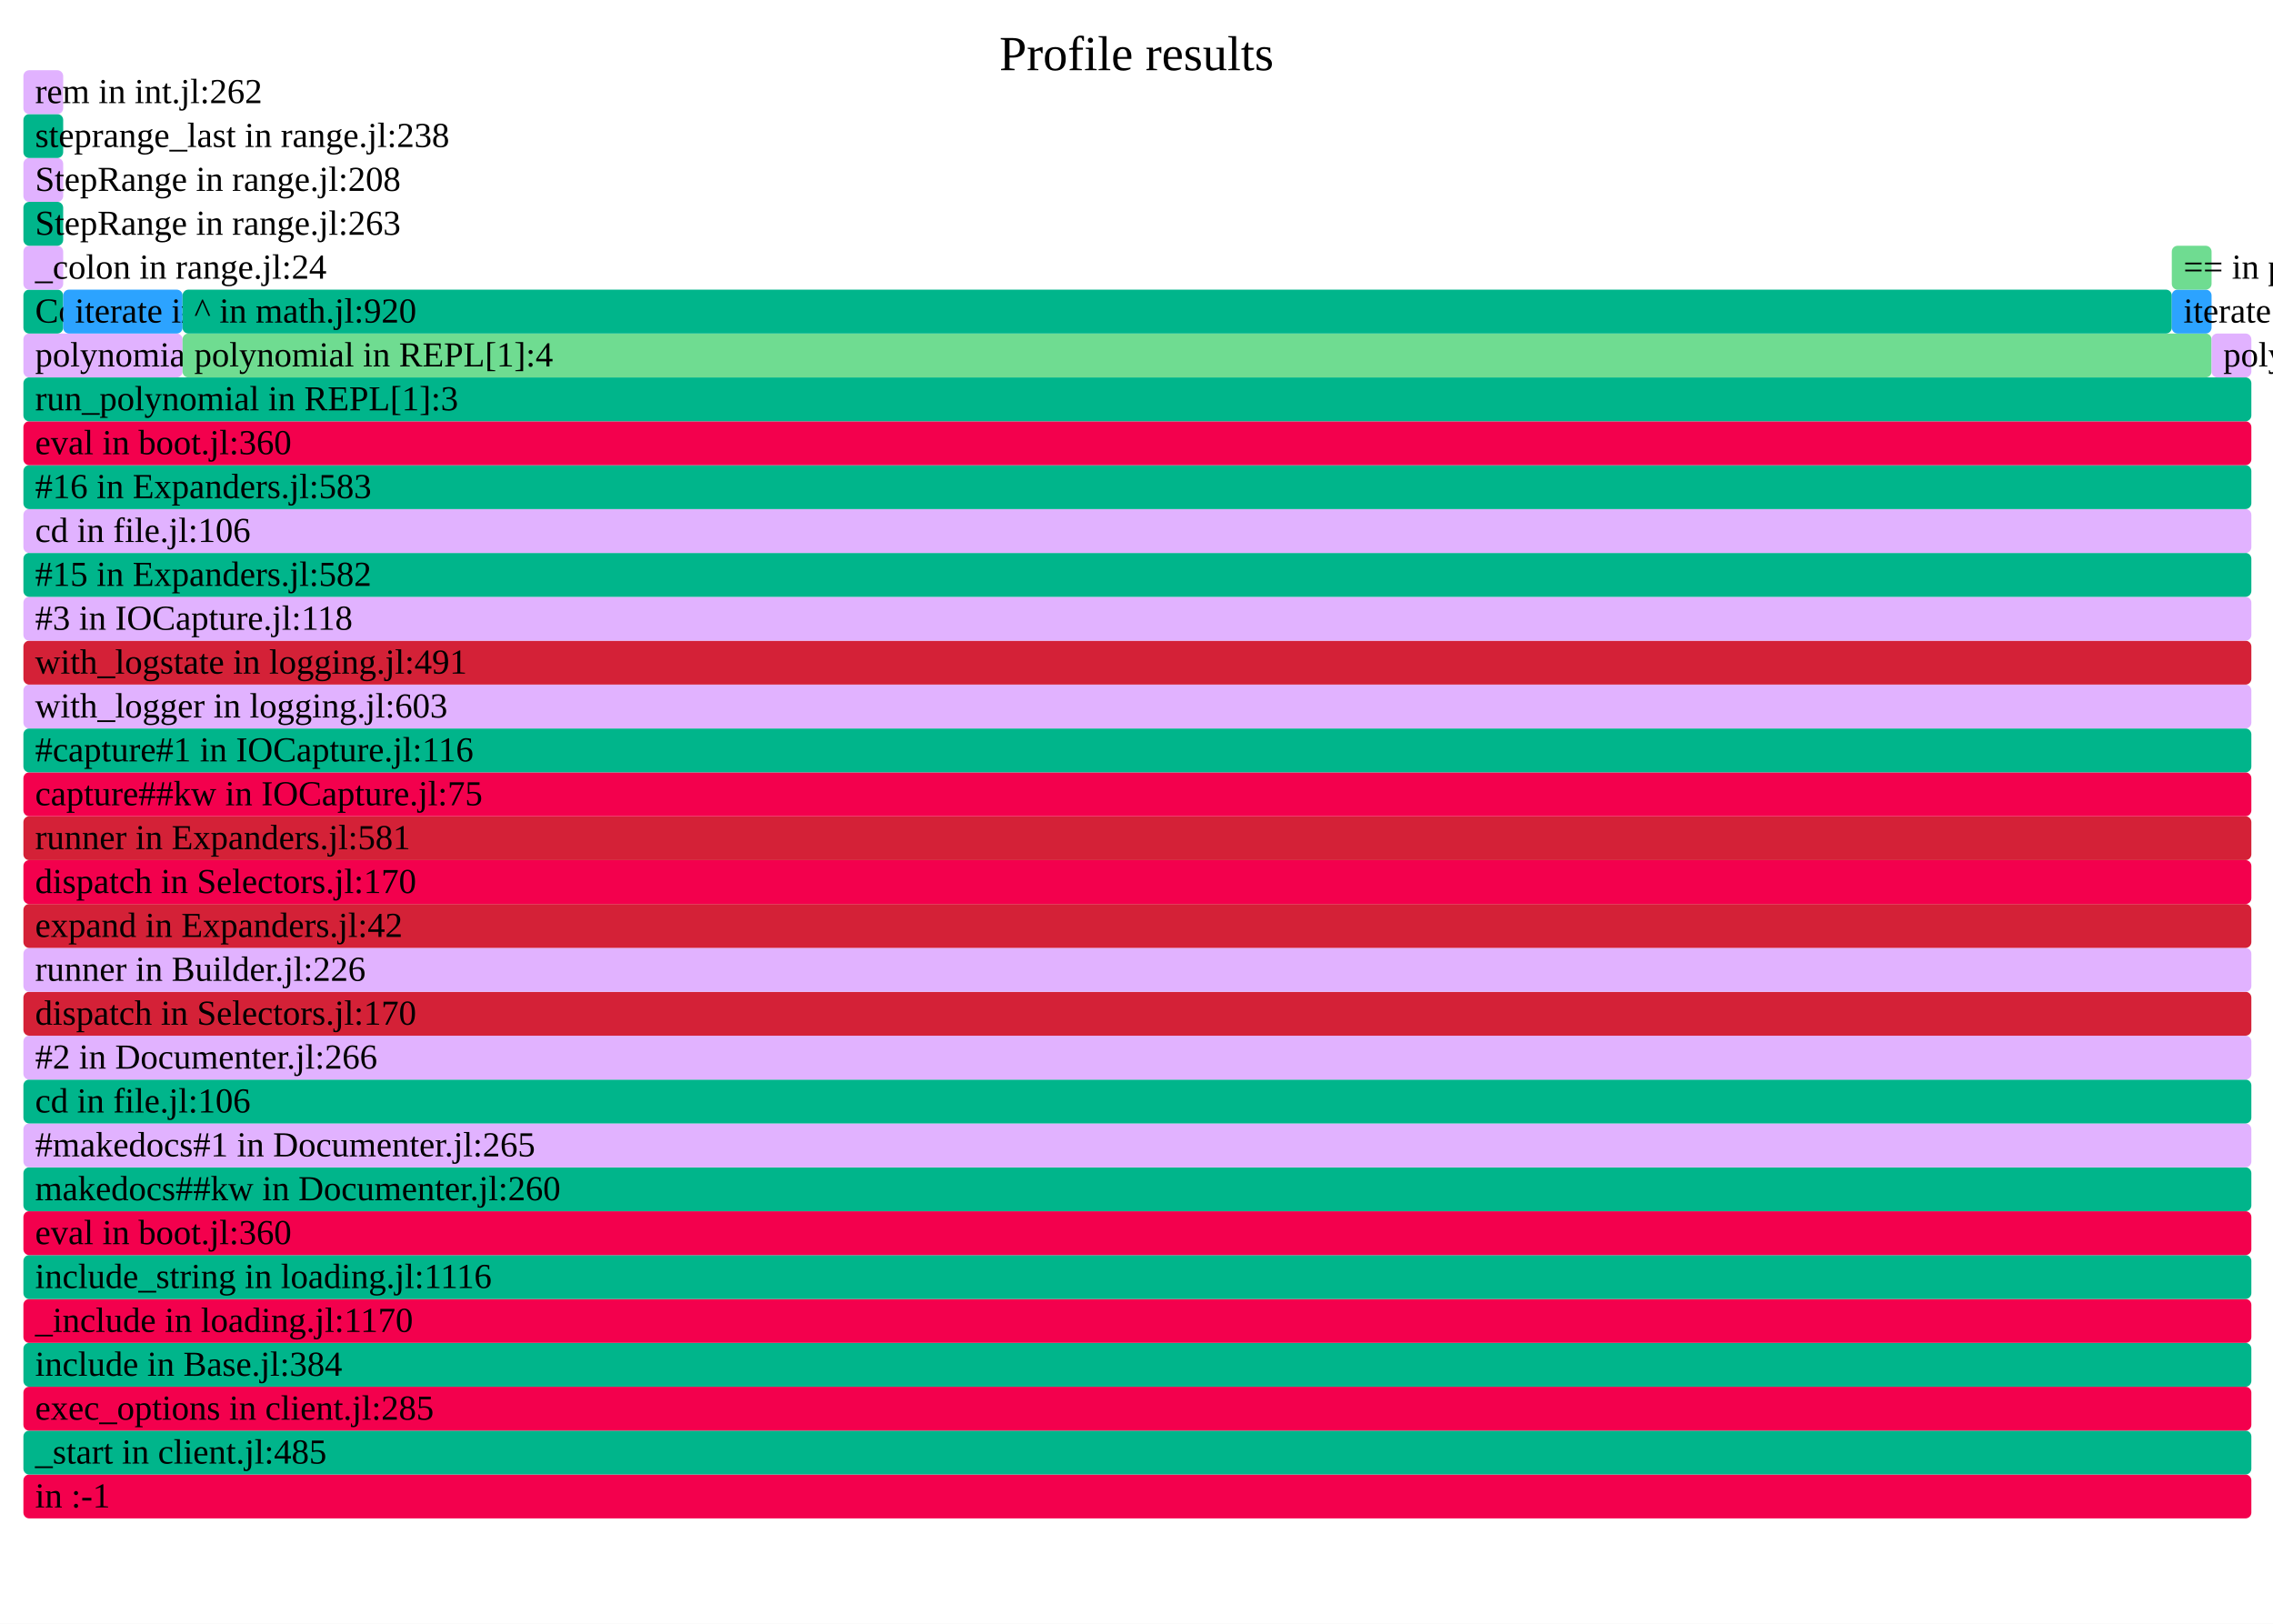
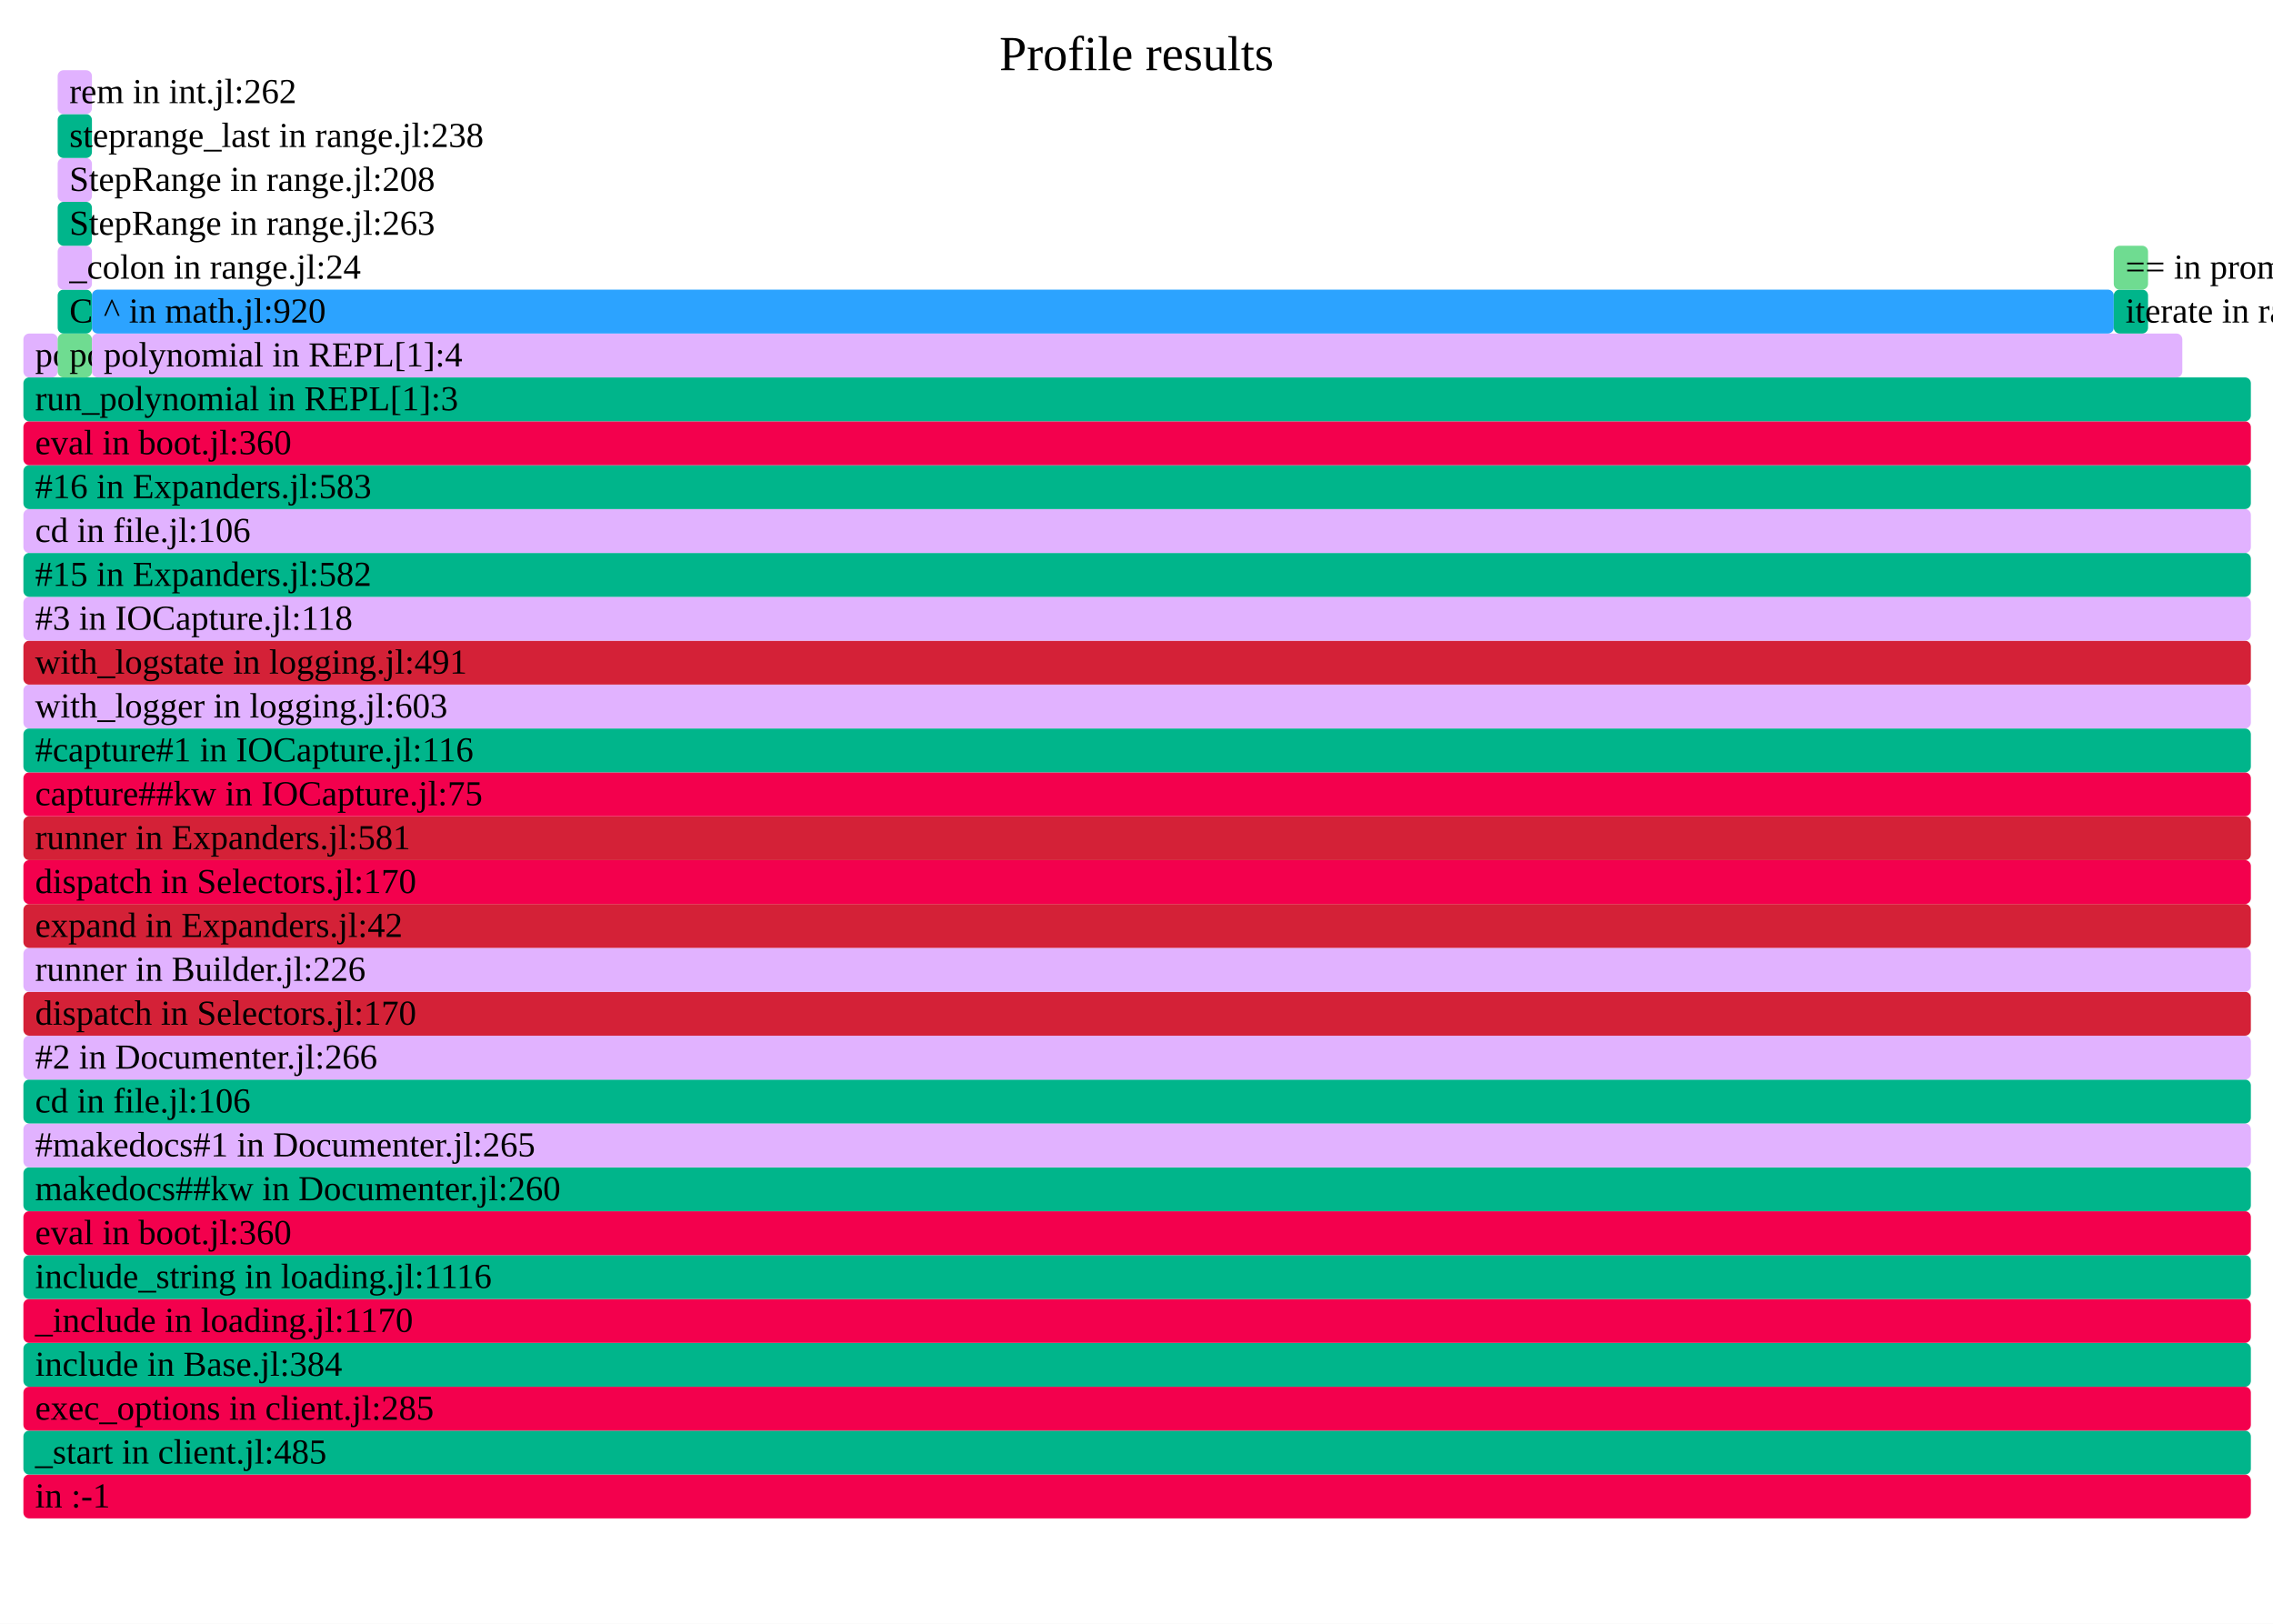
- <svg xmlns="http://www.w3.org/2000/svg" version="1.1" width="777" height="555" viewBox="0 0 777 555" id="fig-bffc581d98f94513ac2a610f7442ce63">
+ <svg xmlns="http://www.w3.org/2000/svg" version="1.1" width="777" height="555" viewBox="0 0 777 555" id="fig-9523b19395b046b1b62736d709c73da4">
  <defs>
-     <clipPath id="fig-bffc581d98f94513ac2a610f7442ce63-clip">
+     <clipPath id="fig-9523b19395b046b1b62736d709c73da4-clip">
      <rect x="0" y="0" width="777" height="555" />
    </clipPath>
  </defs>
  <style type="text/css">
-     #fig-bffc581d98f94513ac2a610f7442ce63 text {
+     #fig-9523b19395b046b1b62736d709c73da4 text {
        pointer-events: none;
        font-family: inherit;
        font-size: 12px;
        fill: #000000;
    }
-     text#fig-bffc581d98f94513ac2a610f7442ce63-caption {
+     text#fig-9523b19395b046b1b62736d709c73da4-caption {
        font-size: 16.8px;
        fill: #000000;
        text-anchor: middle;
    }
-     #fig-bffc581d98f94513ac2a610f7442ce63-bg {
+     #fig-9523b19395b046b1b62736d709c73da4-bg {
        fill: #FFFFFF;
    }
-     #fig-bffc581d98f94513ac2a610f7442ce63-viewport rect, #fig-bffc581d98f94513ac2a610f7442ce63-viewport path {
+     #fig-9523b19395b046b1b62736d709c73da4-viewport rect, #fig-9523b19395b046b1b62736d709c73da4-viewport path {
        vector-effect: non-scaling-stroke;
        fill-opacity: 1;
    }
-     #fig-bffc581d98f94513ac2a610f7442ce63-viewport text {
+     #fig-9523b19395b046b1b62736d709c73da4-viewport text {
        stroke: #000000;
        stroke-width: 0;
        stroke-opacity: 0.35;
    }
-     #fig-bffc581d98f94513ac2a610f7442ce63-viewport rect:hover, #fig-bffc581d98f94513ac2a610f7442ce63-viewport path:hover {
+     #fig-9523b19395b046b1b62736d709c73da4-viewport rect:hover, #fig-9523b19395b046b1b62736d709c73da4-viewport path:hover {
        fill-opacity: 0.75;
        stroke: #000000;
        stroke-width: 0.5;
    }
-     #fig-bffc581d98f94513ac2a610f7442ce63-viewport + rect {
+     #fig-9523b19395b046b1b62736d709c73da4-viewport + rect {
        fill: #FFFFFF;
        opacity: 0.8;
    }
-     text#fig-bffc581d98f94513ac2a610f7442ce63-details{
+     text#fig-9523b19395b046b1b62736d709c73da4-details{
        fill: #000000;
    }
</style>
-   <g id="fig-bffc581d98f94513ac2a610f7442ce63-frame" clip-path="url(#fig-bffc581d98f94513ac2a610f7442ce63-clip)">
-     <rect id="fig-bffc581d98f94513ac2a610f7442ce63-bg" x="0" y="0" width="777" height="555" />
-     <text id="fig-bffc581d98f94513ac2a610f7442ce63-caption" x="388.5" y="24">Profile results</text>
-     <g id="fig-bffc581d98f94513ac2a610f7442ce63-viewport" transform="scale(1)">
-       <rect x="8" y="504" width="761.6" height="15" rx="2" fill="#F3004D" data-dinfo="" />
+   <g id="fig-9523b19395b046b1b62736d709c73da4-frame" clip-path="url(#fig-9523b19395b046b1b62736d709c73da4-clip)">
+     <rect id="fig-9523b19395b046b1b62736d709c73da4-bg" x="0" y="0" width="777" height="555" />
+     <text id="fig-9523b19395b046b1b62736d709c73da4-caption" x="388.5" y="24">Profile results</text>
+     <g id="fig-9523b19395b046b1b62736d709c73da4-viewport" transform="scale(1)">
+       <rect x="8" y="504" width="761.43" height="15" rx="2" fill="#F3004D" data-dinfo="" />
      <text x="8" dx="4" y="515.25"> in :-1</text>
-       <rect x="8" y="489" width="761.6" height="15" rx="2" fill="#00B58B" data-dinfo="./" />
+       <rect x="8" y="489" width="761.43" height="15" rx="2" fill="#00B58B" data-dinfo="./" />
      <text x="8" dx="4" y="500.25">_start in client.jl:485</text>
-       <rect x="8" y="474" width="761.6" height="15" rx="2" fill="#F3004D" data-dinfo="./" />
+       <rect x="8" y="474" width="761.43" height="15" rx="2" fill="#F3004D" data-dinfo="./" />
      <text x="8" dx="4" y="485.25">exec_options in client.jl:285</text>
-       <rect x="8" y="459" width="761.6" height="15" rx="2" fill="#00B58B" data-dinfo="./" />
+       <rect x="8" y="459" width="761.43" height="15" rx="2" fill="#00B58B" data-dinfo="./" />
      <text x="8" dx="4" y="470.25">include in Base.jl:384</text>
-       <rect x="8" y="444" width="761.6" height="15" rx="2" fill="#F3004D" data-dinfo="./" />
+       <rect x="8" y="444" width="761.43" height="15" rx="2" fill="#F3004D" data-dinfo="./" />
      <text x="8" dx="4" y="455.25">_include in loading.jl:1170</text>
-       <rect x="8" y="429" width="761.6" height="15" rx="2" fill="#00B58B" data-dinfo="./" />
+       <rect x="8" y="429" width="761.43" height="15" rx="2" fill="#00B58B" data-dinfo="./" />
      <text x="8" dx="4" y="440.25">include_string in loading.jl:1116</text>
-       <rect x="8" y="414" width="761.6" height="15" rx="2" fill="#F3004D" data-dinfo="./" />
+       <rect x="8" y="414" width="761.43" height="15" rx="2" fill="#F3004D" data-dinfo="./" />
      <text x="8" dx="4" y="425.25">eval in boot.jl:360</text>
-       <rect x="8" y="399" width="761.6" height="15" rx="2" fill="#00B58B" data-dinfo="/home/runner/.julia/packages/Documenter/qdbx6/src/" />
+       <rect x="8" y="399" width="761.43" height="15" rx="2" fill="#00B58B" data-dinfo="/home/runner/.julia/packages/Documenter/qdbx6/src/" />
      <text x="8" dx="4" y="410.25">makedocs##kw in Documenter.jl:260</text>
-       <rect x="8" y="384" width="761.6" height="15" rx="2" fill="#E1B2FF" data-dinfo="/home/runner/.julia/packages/Documenter/qdbx6/src/" />
+       <rect x="8" y="384" width="761.43" height="15" rx="2" fill="#E1B2FF" data-dinfo="/home/runner/.julia/packages/Documenter/qdbx6/src/" />
      <text x="8" dx="4" y="395.25">#makedocs#1 in Documenter.jl:265</text>
-       <rect x="8" y="369" width="761.6" height="15" rx="2" fill="#00B58B" data-dinfo="./" />
+       <rect x="8" y="369" width="761.43" height="15" rx="2" fill="#00B58B" data-dinfo="./" />
      <text x="8" dx="4" y="380.25">cd in file.jl:106</text>
-       <rect x="8" y="354" width="761.6" height="15" rx="2" fill="#E1B2FF" data-dinfo="/home/runner/.julia/packages/Documenter/qdbx6/src/" />
+       <rect x="8" y="354" width="761.43" height="15" rx="2" fill="#E1B2FF" data-dinfo="/home/runner/.julia/packages/Documenter/qdbx6/src/" />
      <text x="8" dx="4" y="365.25">#2 in Documenter.jl:266</text>
-       <rect x="8" y="339" width="761.6" height="15" rx="2" fill="#D42137" data-dinfo="/home/runner/.julia/packages/Documenter/qdbx6/src/Utilities/" />
+       <rect x="8" y="339" width="761.43" height="15" rx="2" fill="#D42137" data-dinfo="/home/runner/.julia/packages/Documenter/qdbx6/src/Utilities/" />
      <text x="8" dx="4" y="350.25">dispatch in Selectors.jl:170</text>
-       <rect x="8" y="324" width="761.6" height="15" rx="2" fill="#E1B2FF" data-dinfo="/home/runner/.julia/packages/Documenter/qdbx6/src/" />
+       <rect x="8" y="324" width="761.43" height="15" rx="2" fill="#E1B2FF" data-dinfo="/home/runner/.julia/packages/Documenter/qdbx6/src/" />
      <text x="8" dx="4" y="335.25">runner in Builder.jl:226</text>
-       <rect x="8" y="309" width="761.6" height="15" rx="2" fill="#D42137" data-dinfo="/home/runner/.julia/packages/Documenter/qdbx6/src/" />
+       <rect x="8" y="309" width="761.43" height="15" rx="2" fill="#D42137" data-dinfo="/home/runner/.julia/packages/Documenter/qdbx6/src/" />
      <text x="8" dx="4" y="320.25">expand in Expanders.jl:42</text>
-       <rect x="8" y="294" width="761.6" height="15" rx="2" fill="#F3004D" data-dinfo="/home/runner/.julia/packages/Documenter/qdbx6/src/Utilities/" />
+       <rect x="8" y="294" width="761.43" height="15" rx="2" fill="#F3004D" data-dinfo="/home/runner/.julia/packages/Documenter/qdbx6/src/Utilities/" />
      <text x="8" dx="4" y="305.25">dispatch in Selectors.jl:170</text>
-       <rect x="8" y="279" width="761.6" height="15" rx="2" fill="#D42137" data-dinfo="/home/runner/.julia/packages/Documenter/qdbx6/src/" />
+       <rect x="8" y="279" width="761.43" height="15" rx="2" fill="#D42137" data-dinfo="/home/runner/.julia/packages/Documenter/qdbx6/src/" />
      <text x="8" dx="4" y="290.25">runner in Expanders.jl:581</text>
-       <rect x="8" y="264" width="761.6" height="15" rx="2" fill="#F3004D" data-dinfo="/home/runner/.julia/packages/IOCapture/sXY71/src/" />
+       <rect x="8" y="264" width="761.43" height="15" rx="2" fill="#F3004D" data-dinfo="/home/runner/.julia/packages/IOCapture/sXY71/src/" />
      <text x="8" dx="4" y="275.25">capture##kw in IOCapture.jl:75</text>
-       <rect x="8" y="249" width="761.6" height="15" rx="2" fill="#00B58B" data-dinfo="/home/runner/.julia/packages/IOCapture/sXY71/src/" />
+       <rect x="8" y="249" width="761.43" height="15" rx="2" fill="#00B58B" data-dinfo="/home/runner/.julia/packages/IOCapture/sXY71/src/" />
      <text x="8" dx="4" y="260.25">#capture#1 in IOCapture.jl:116</text>
-       <rect x="8" y="234" width="761.6" height="15" rx="2" fill="#E1B2FF" data-dinfo="./" />
+       <rect x="8" y="234" width="761.43" height="15" rx="2" fill="#E1B2FF" data-dinfo="./" />
      <text x="8" dx="4" y="245.25">with_logger in logging.jl:603</text>
-       <rect x="8" y="219" width="761.6" height="15" rx="2" fill="#D42137" data-dinfo="./" />
+       <rect x="8" y="219" width="761.43" height="15" rx="2" fill="#D42137" data-dinfo="./" />
      <text x="8" dx="4" y="230.25">with_logstate in logging.jl:491</text>
-       <rect x="8" y="204" width="761.6" height="15" rx="2" fill="#E1B2FF" data-dinfo="/home/runner/.julia/packages/IOCapture/sXY71/src/" />
+       <rect x="8" y="204" width="761.43" height="15" rx="2" fill="#E1B2FF" data-dinfo="/home/runner/.julia/packages/IOCapture/sXY71/src/" />
      <text x="8" dx="4" y="215.25">#3 in IOCapture.jl:118</text>
-       <rect x="8" y="189" width="761.6" height="15" rx="2" fill="#00B58B" data-dinfo="/home/runner/.julia/packages/Documenter/qdbx6/src/" />
+       <rect x="8" y="189" width="761.43" height="15" rx="2" fill="#00B58B" data-dinfo="/home/runner/.julia/packages/Documenter/qdbx6/src/" />
      <text x="8" dx="4" y="200.25">#15 in Expanders.jl:582</text>
-       <rect x="8" y="174" width="761.6" height="15" rx="2" fill="#E1B2FF" data-dinfo="./" />
+       <rect x="8" y="174" width="761.43" height="15" rx="2" fill="#E1B2FF" data-dinfo="./" />
      <text x="8" dx="4" y="185.25">cd in file.jl:106</text>
-       <rect x="8" y="159" width="761.6" height="15" rx="2" fill="#00B58B" data-dinfo="/home/runner/.julia/packages/Documenter/qdbx6/src/" />
+       <rect x="8" y="159" width="761.43" height="15" rx="2" fill="#00B58B" data-dinfo="/home/runner/.julia/packages/Documenter/qdbx6/src/" />
      <text x="8" dx="4" y="170.25">#16 in Expanders.jl:583</text>
-       <rect x="8" y="144" width="761.6" height="15" rx="2" fill="#F3004D" data-dinfo="./" />
+       <rect x="8" y="144" width="761.43" height="15" rx="2" fill="#F3004D" data-dinfo="./" />
      <text x="8" dx="4" y="155.25">eval in boot.jl:360</text>
-       <rect x="8" y="129" width="761.6" height="15" rx="2" fill="#00B58B" data-dinfo="./" />
+       <rect x="8" y="129" width="761.43" height="15" rx="2" fill="#00B58B" data-dinfo="./" />
      <text x="8" dx="4" y="140.25">run_polynomial in REPL[1]:3</text>
-       <rect x="8" y="114" width="54.4" height="15" rx="2" fill="#E1B2FF" data-dinfo="./" />
-       <text x="8" dx="4" y="125.25">polynomial in REPL[1]:3</text>
-       <rect x="8" y="99" width="13.6" height="15" rx="2" fill="#00B58B" data-dinfo="./" />
-       <text x="8" dx="4" y="110.25">Colon in range.jl:22</text>
-       <rect x="8" y="84" width="13.6" height="15" rx="2" fill="#E1B2FF" data-dinfo="./" />
-       <text x="8" dx="4" y="95.25">_colon in range.jl:24</text>
-       <rect x="8" y="69" width="13.6" height="15" rx="2" fill="#00B58B" data-dinfo="./" />
-       <text x="8" dx="4" y="80.25">StepRange in range.jl:263</text>
-       <rect x="8" y="54" width="13.6" height="15" rx="2" fill="#E1B2FF" data-dinfo="./" />
-       <text x="8" dx="4" y="65.25">StepRange in range.jl:208</text>
-       <rect x="8" y="39" width="13.6" height="15" rx="2" fill="#00B58B" data-dinfo="./" />
-       <text x="8" dx="4" y="50.25">steprange_last in range.jl:238</text>
-       <rect x="8" y="24" width="13.6" height="15" rx="2" fill="#E1B2FF" data-dinfo="./" />
-       <text x="8" dx="4" y="35.25">rem in int.jl:262</text>
-       <rect x="21.6" y="99" width="40.8" height="15" rx="2" fill="#2CA3FF" data-dinfo="./" />
-       <text x="21.6" dx="4" y="110.25">iterate in range.jl:670</text>
-       <rect x="62.4" y="114" width="693.6" height="15" rx="2" fill="#6FDC91" data-dinfo="./" />
-       <text x="62.4" dx="4" y="125.25">polynomial in REPL[1]:4</text>
-       <rect x="62.4" y="99" width="680" height="15" rx="2" fill="#00B58B" data-dinfo="./" />
-       <text x="62.4" dx="4" y="110.25">^ in math.jl:920</text>
-       <rect x="742.4" y="99" width="13.6" height="15" rx="2" fill="#2CA3FF" data-dinfo="./" />
-       <text x="742.4" dx="4" y="110.25">iterate in range.jl:674</text>
-       <rect x="742.4" y="84" width="13.6" height="15" rx="2" fill="#6FDC91" data-dinfo="./" />
-       <text x="742.4" dx="4" y="95.25">== in promotion.jl:410</text>
-       <rect x="756" y="114" width="13.6" height="15" rx="2" fill="#E1B2FF" data-dinfo="./" />
-       <text x="756" dx="4" y="125.25">polynomial in range.jl:0</text>
+       <rect x="8" y="114" width="11.71" height="15" rx="2" fill="#E1B2FF" data-dinfo="./" />
+       <text x="8" dx="4" y="125.25">polynomial in REPL[1]:1</text>
+       <rect x="19.71" y="114" width="11.72" height="15" rx="2" fill="#6FDC91" data-dinfo="./" />
+       <text x="19.71" dx="4" y="125.25">polynomial in REPL[1]:3</text>
+       <rect x="19.71" y="99" width="11.72" height="15" rx="2" fill="#00B58B" data-dinfo="./" />
+       <text x="19.71" dx="4" y="110.25">Colon in range.jl:22</text>
+       <rect x="19.71" y="84" width="11.72" height="15" rx="2" fill="#E1B2FF" data-dinfo="./" />
+       <text x="19.71" dx="4" y="95.25">_colon in range.jl:24</text>
+       <rect x="19.71" y="69" width="11.72" height="15" rx="2" fill="#00B58B" data-dinfo="./" />
+       <text x="19.71" dx="4" y="80.25">StepRange in range.jl:263</text>
+       <rect x="19.71" y="54" width="11.72" height="15" rx="2" fill="#E1B2FF" data-dinfo="./" />
+       <text x="19.71" dx="4" y="65.25">StepRange in range.jl:208</text>
+       <rect x="19.71" y="39" width="11.72" height="15" rx="2" fill="#00B58B" data-dinfo="./" />
+       <text x="19.71" dx="4" y="50.25">steprange_last in range.jl:238</text>
+       <rect x="19.71" y="24" width="11.72" height="15" rx="2" fill="#E1B2FF" data-dinfo="./" />
+       <text x="19.71" dx="4" y="35.25">rem in int.jl:262</text>
+       <rect x="31.43" y="114" width="714.57" height="15" rx="2" fill="#E1B2FF" data-dinfo="./" />
+       <text x="31.43" dx="4" y="125.25">polynomial in REPL[1]:4</text>
+       <rect x="31.43" y="99" width="691.14" height="15" rx="2" fill="#2CA3FF" data-dinfo="./" />
+       <text x="31.43" dx="4" y="110.25">^ in math.jl:920</text>
+       <rect x="722.57" y="99" width="11.72" height="15" rx="2" fill="#00B58B" data-dinfo="./" />
+       <text x="722.57" dx="4" y="110.25">iterate in range.jl:674</text>
+       <rect x="722.57" y="84" width="11.72" height="15" rx="2" fill="#6FDC91" data-dinfo="./" />
+       <text x="722.57" dx="4" y="95.25">== in promotion.jl:410</text>
    </g>
  </g>
</svg>
